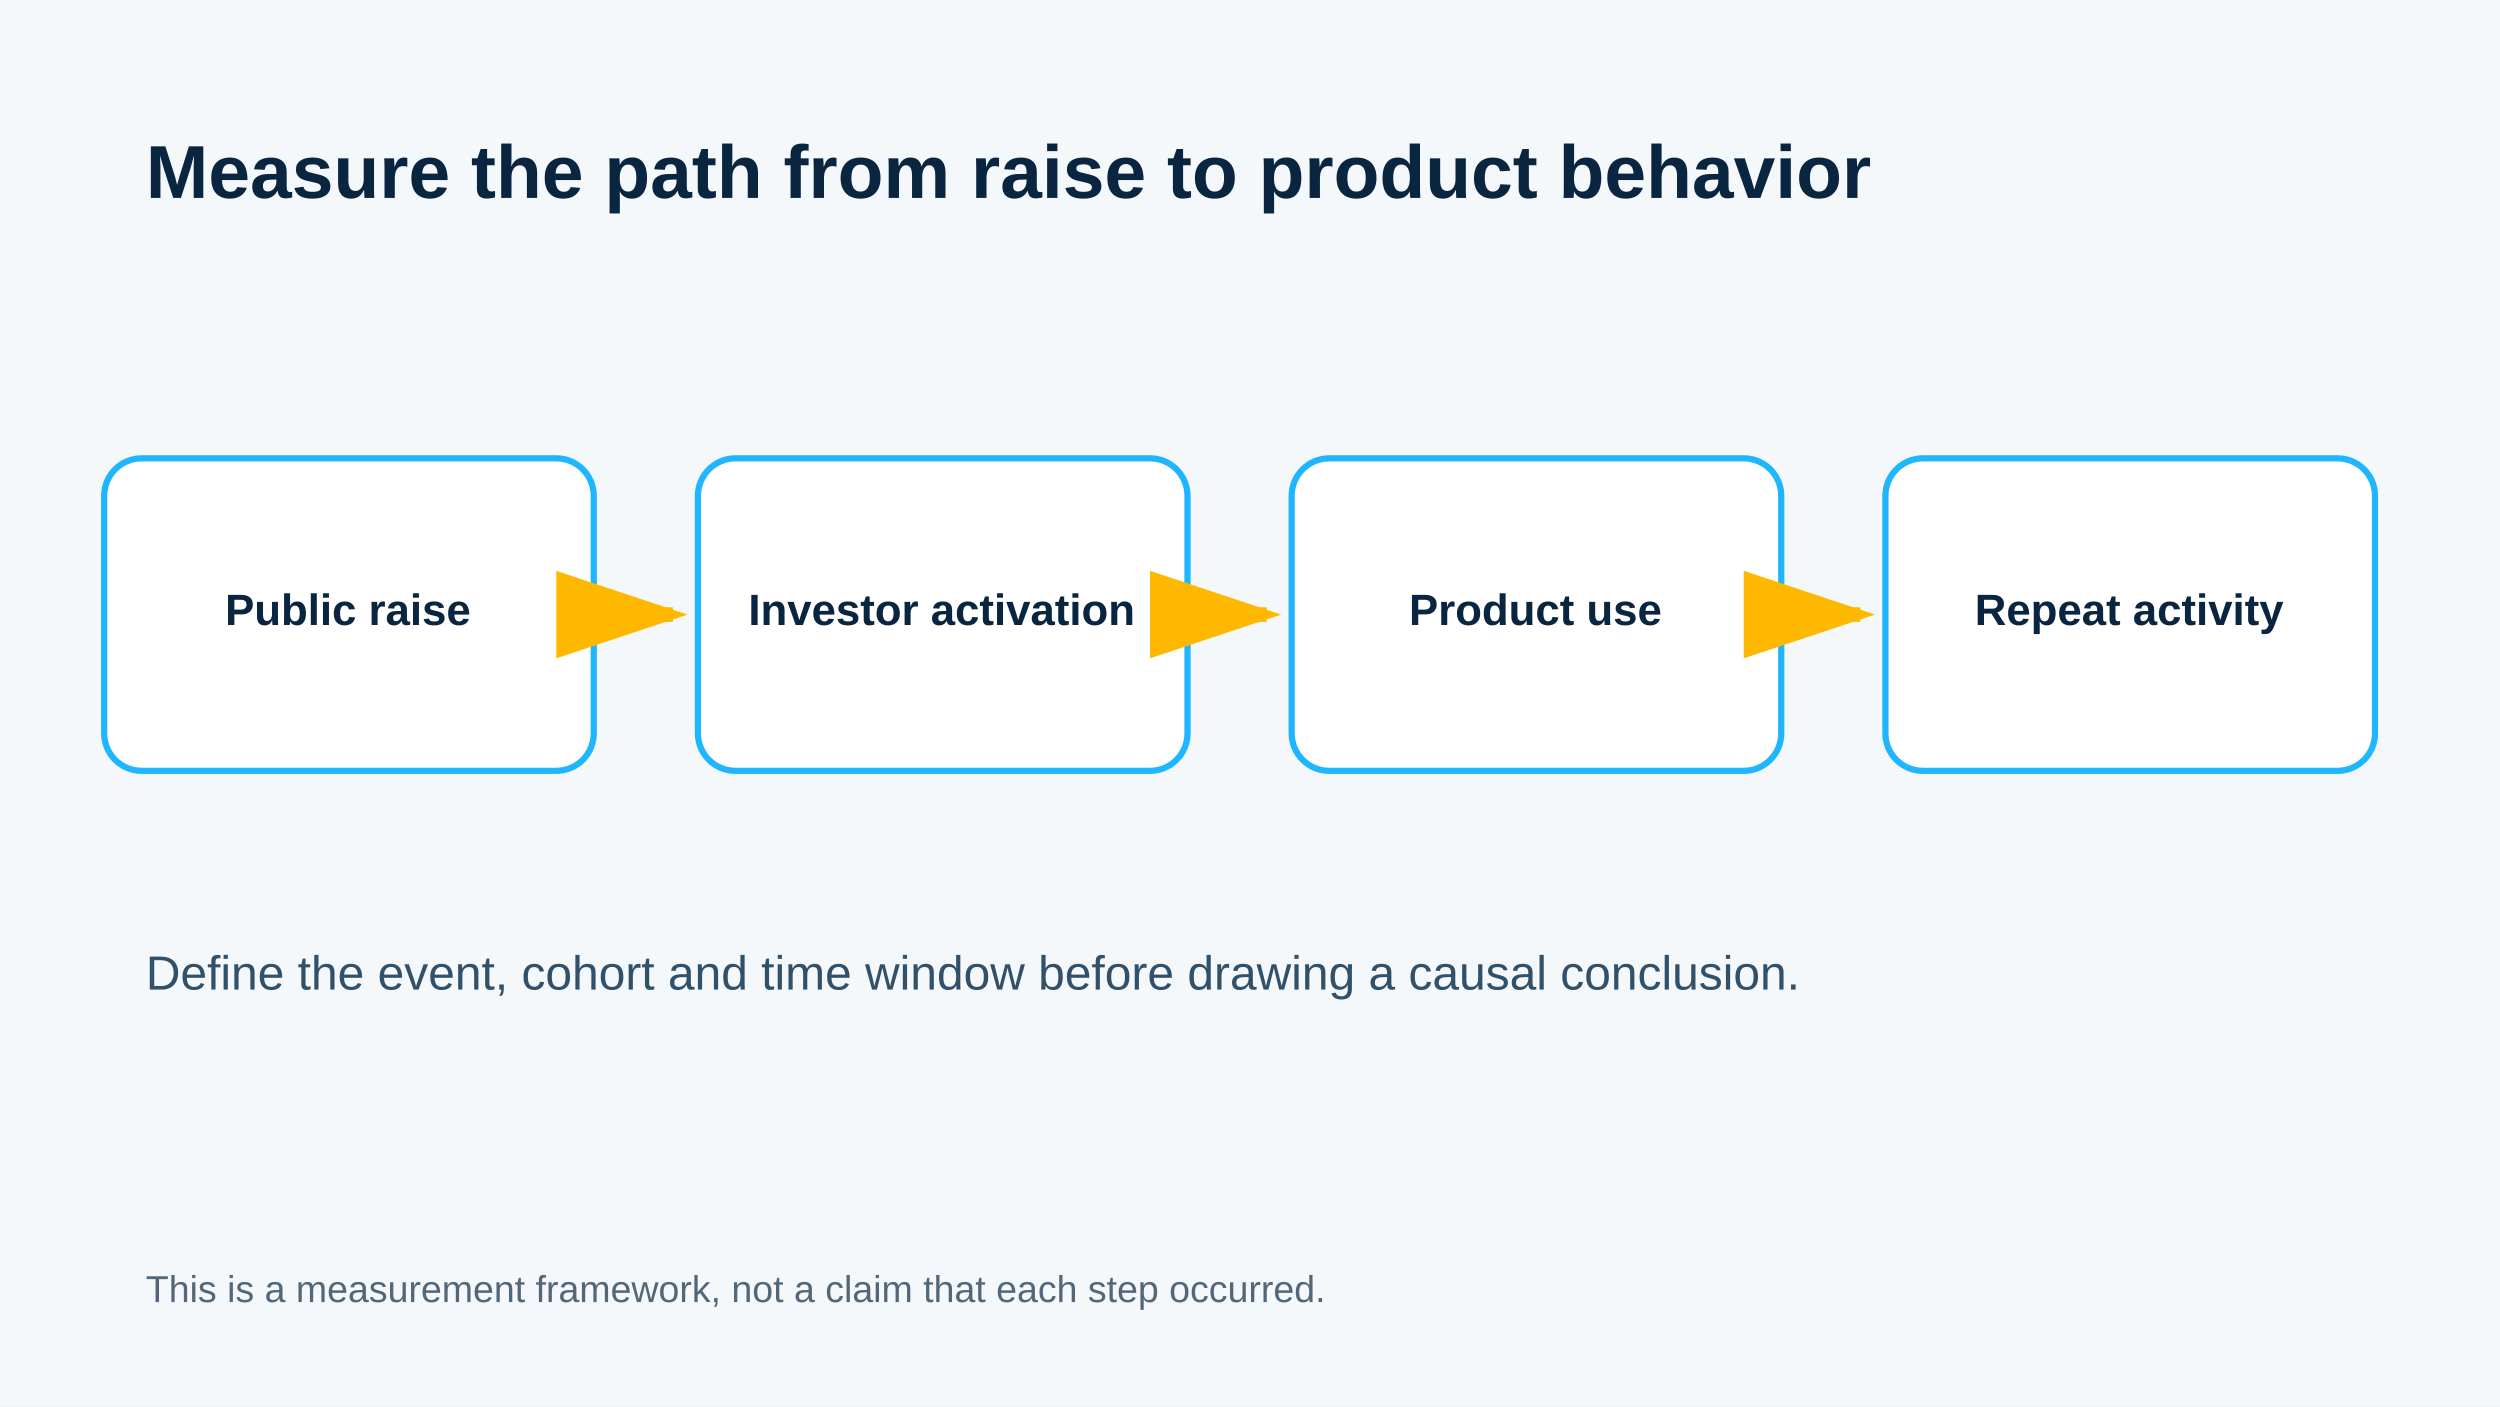
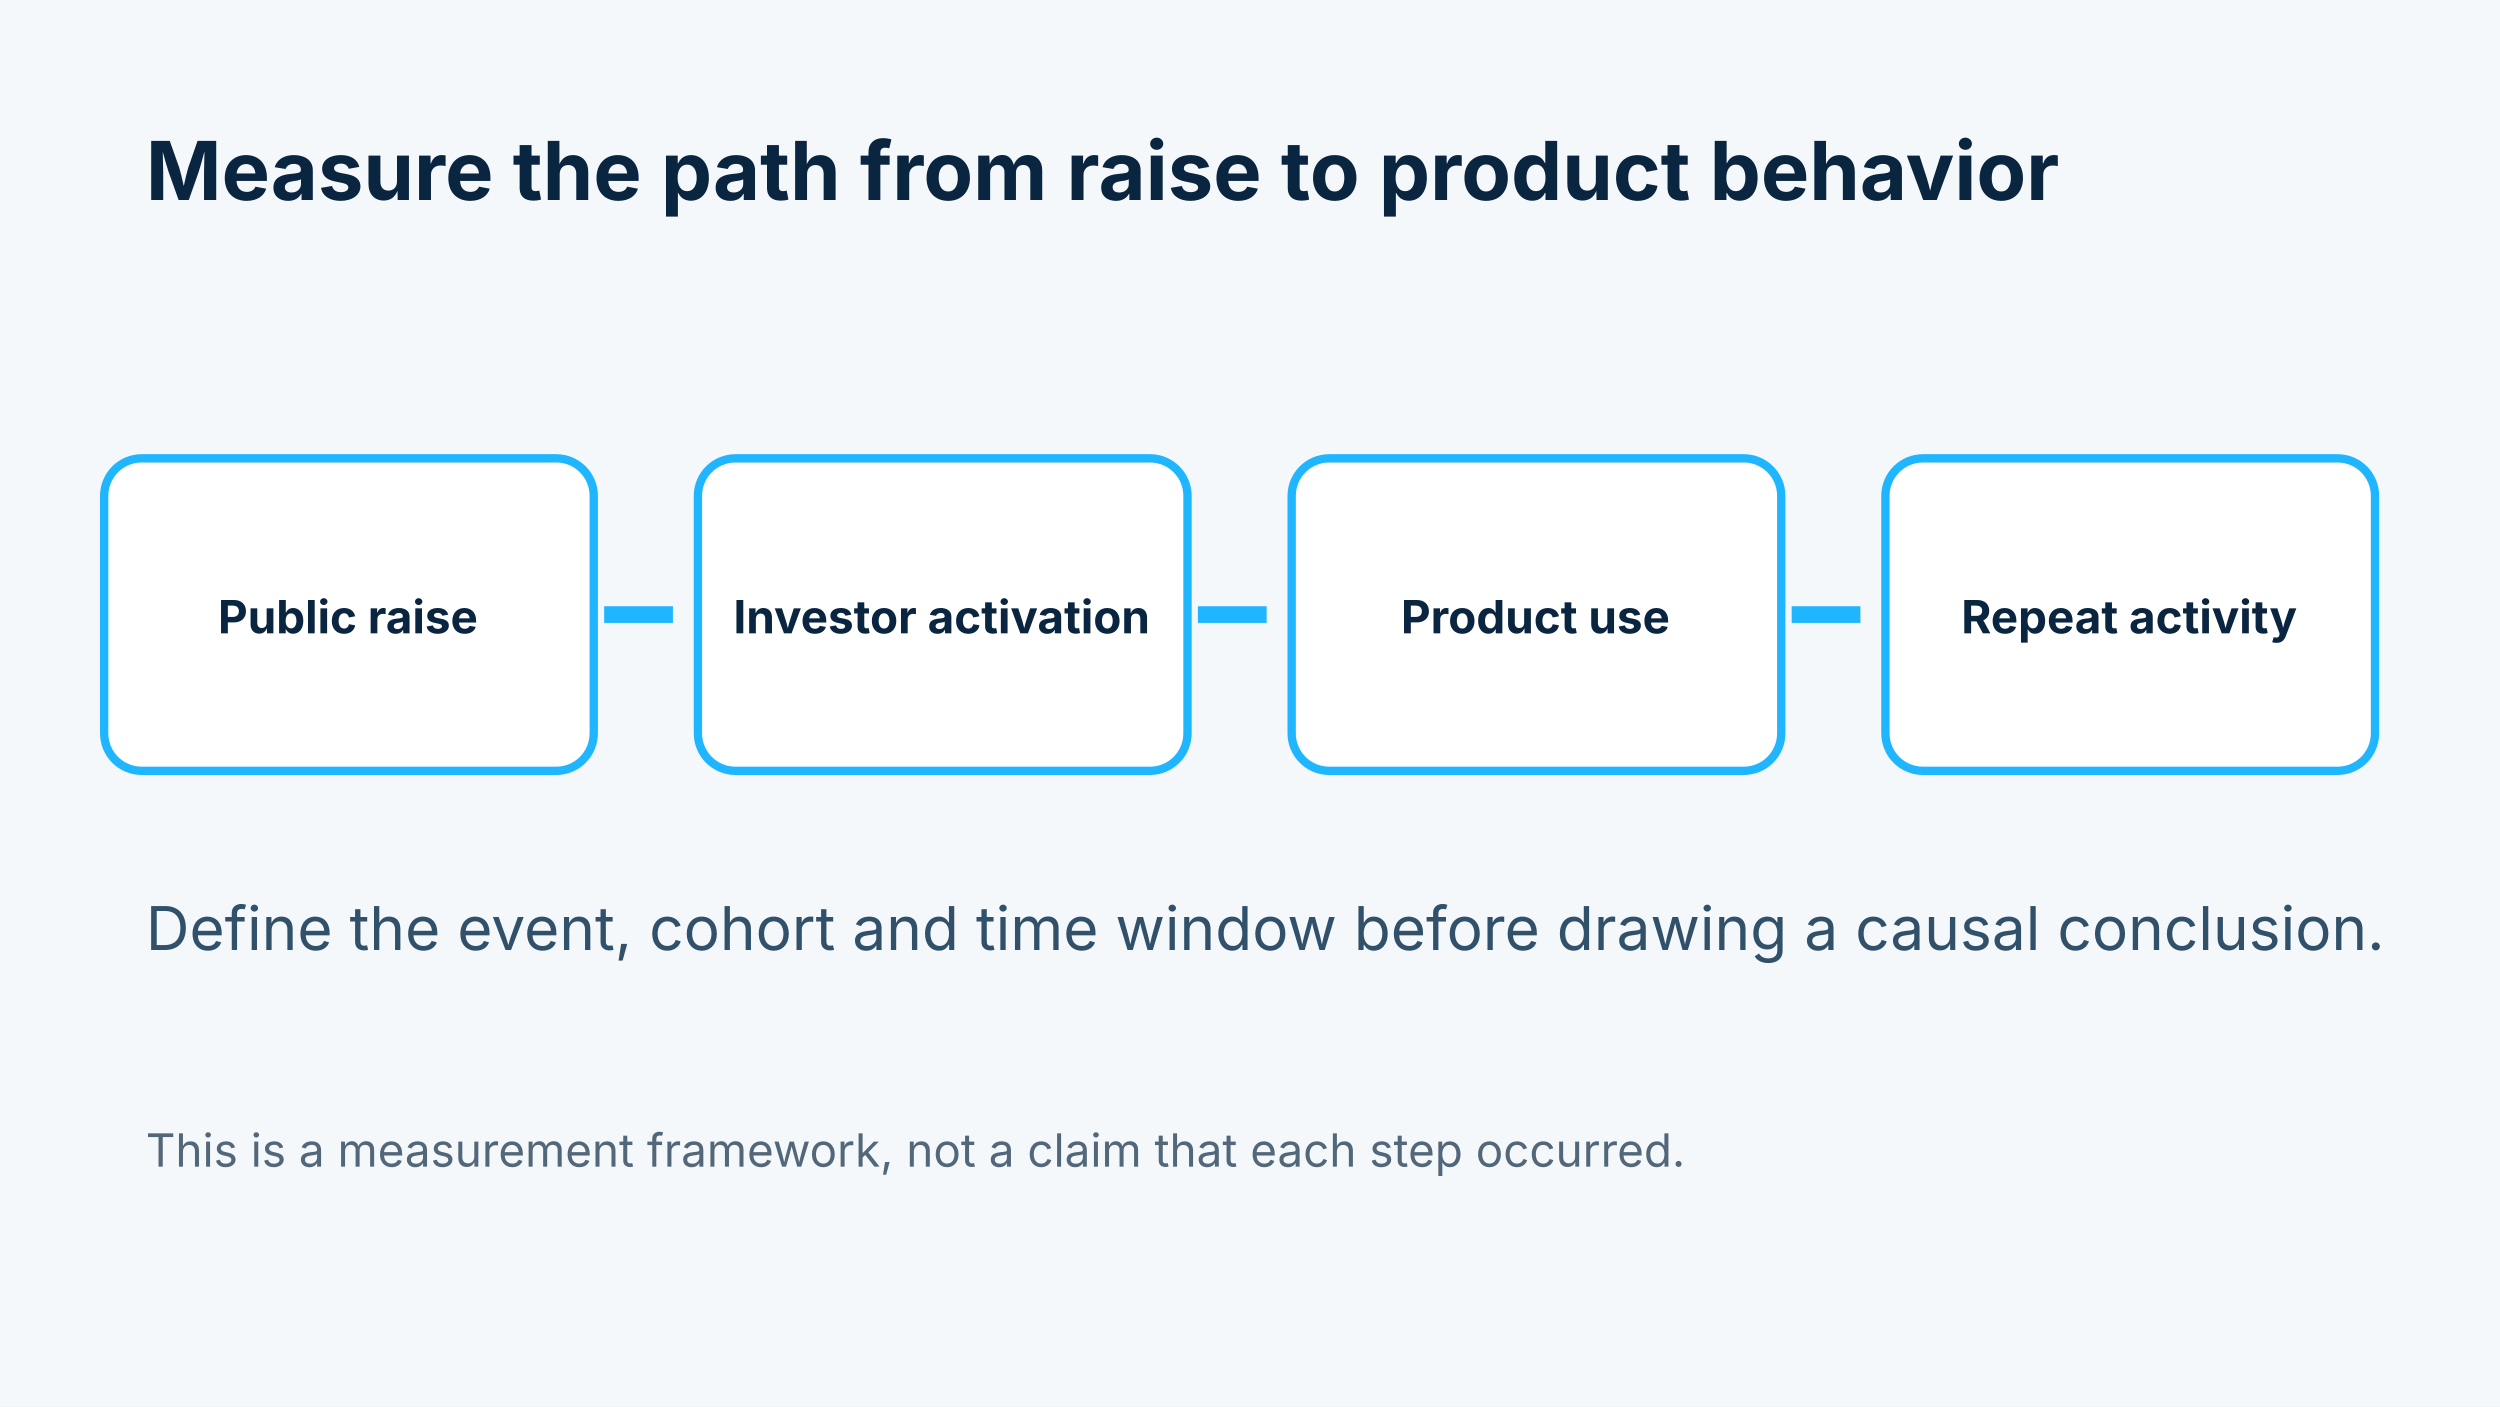
- <svg xmlns="http://www.w3.org/2000/svg" width="1200" height="675" viewBox="0 0 1200 675">
-   <rect width="1200" height="675" fill="#f5f8fb" />
-   <text x="70" y="95" font-family="Arial,sans-serif" font-size="36" font-weight="700" fill="#0A2540">Measure the path from raise to product behavior</text>
-   <rect x="50" y="220" width="235" height="150" rx="18" fill="#fff" stroke="#1FB6FF" stroke-width="3" />
-   <text x="167" y="300" text-anchor="middle" font-family="Arial,sans-serif" font-size="21" font-weight="700" fill="#0A2540">Public raise</text>
-   <path d="M290 295 L323 295" stroke="#FFB800" stroke-width="7" marker-end="url(#arrow)" />
-   <rect x="335" y="220" width="235" height="150" rx="18" fill="#fff" stroke="#1FB6FF" stroke-width="3" />
-   <text x="452" y="300" text-anchor="middle" font-family="Arial,sans-serif" font-size="21" font-weight="700" fill="#0A2540">Investor activation</text>
-   <path d="M575 295 L608 295" stroke="#FFB800" stroke-width="7" marker-end="url(#arrow)" />
-   <rect x="620" y="220" width="235" height="150" rx="18" fill="#fff" stroke="#1FB6FF" stroke-width="3" />
-   <text x="737" y="300" text-anchor="middle" font-family="Arial,sans-serif" font-size="21" font-weight="700" fill="#0A2540">Product use</text>
-   <path d="M860 295 L893 295" stroke="#FFB800" stroke-width="7" marker-end="url(#arrow)" />
-   <rect x="905" y="220" width="235" height="150" rx="18" fill="#fff" stroke="#1FB6FF" stroke-width="3" />
-   <text x="1022" y="300" text-anchor="middle" font-family="Arial,sans-serif" font-size="21" font-weight="700" fill="#0A2540">Repeat activity</text>
-   <defs>
-     <marker id="arrow" markerWidth="10" markerHeight="10" refX="8" refY="3" orient="auto">
-       <path d="M0,0 L0,6 L9,3 z" fill="#FFB800" />
-     </marker>
-   </defs>
-   <text x="70" y="475" font-family="Arial,sans-serif" font-size="23" fill="#31516b">Define the event, cohort and time window before drawing a causal conclusion.</text>
-   <text x="70" y="625" font-family="Arial,sans-serif" font-size="18" fill="#526779">This is a measurement framework, not a claim that each step occurred.</text>
+ <svg xmlns="http://www.w3.org/2000/svg" width="1200" height="675" viewBox="0 0 1200 675" role="img" aria-labelledby="title desc">
+   <rect width="1200" height="675" fill="#F5F8FB" />
+   <text x="70" y="96" font-family="Inter,Arial,sans-serif" font-size="39" font-weight="700" fill="#0A2540">Measure the path from raise to product behavior</text>
+   <g fill="#FFFFFF" stroke="#1FB6FF" stroke-width="4">
+     <rect x="50" y="220" width="235" height="150" rx="18" />
+     <rect x="335" y="220" width="235" height="150" rx="18" />
+     <rect x="620" y="220" width="235" height="150" rx="18" />
+     <rect x="905" y="220" width="235" height="150" rx="18" />
+   </g>
+   <g stroke="#1FB6FF" stroke-width="8" fill="#1FB6FF">
+     <path d="M290 295 L323 295" />
+     <path d="M575 295 L608 295" />
+     <path d="M860 295 L893 295" />
+   </g>
+   <g font-family="Inter,Arial,sans-serif" font-size="22" font-weight="700" fill="#0A2540" text-anchor="middle">
+     <text x="167" y="304">Public raise</text>
+     <text x="452" y="304">Investor activation</text>
+     <text x="737" y="304">Product use</text>
+     <text x="1022" y="304">Repeat activity</text>
+   </g>
+   <text x="70" y="456" font-family="Inter,Arial,sans-serif" font-size="29" fill="#31516B">Define the event, cohort and time window before drawing a causal conclusion.</text>
+   <text x="70" y="560" font-family="Inter,Arial,sans-serif" font-size="22" fill="#526779">This is a measurement framework, not a claim that each step occurred.</text>
</svg>
